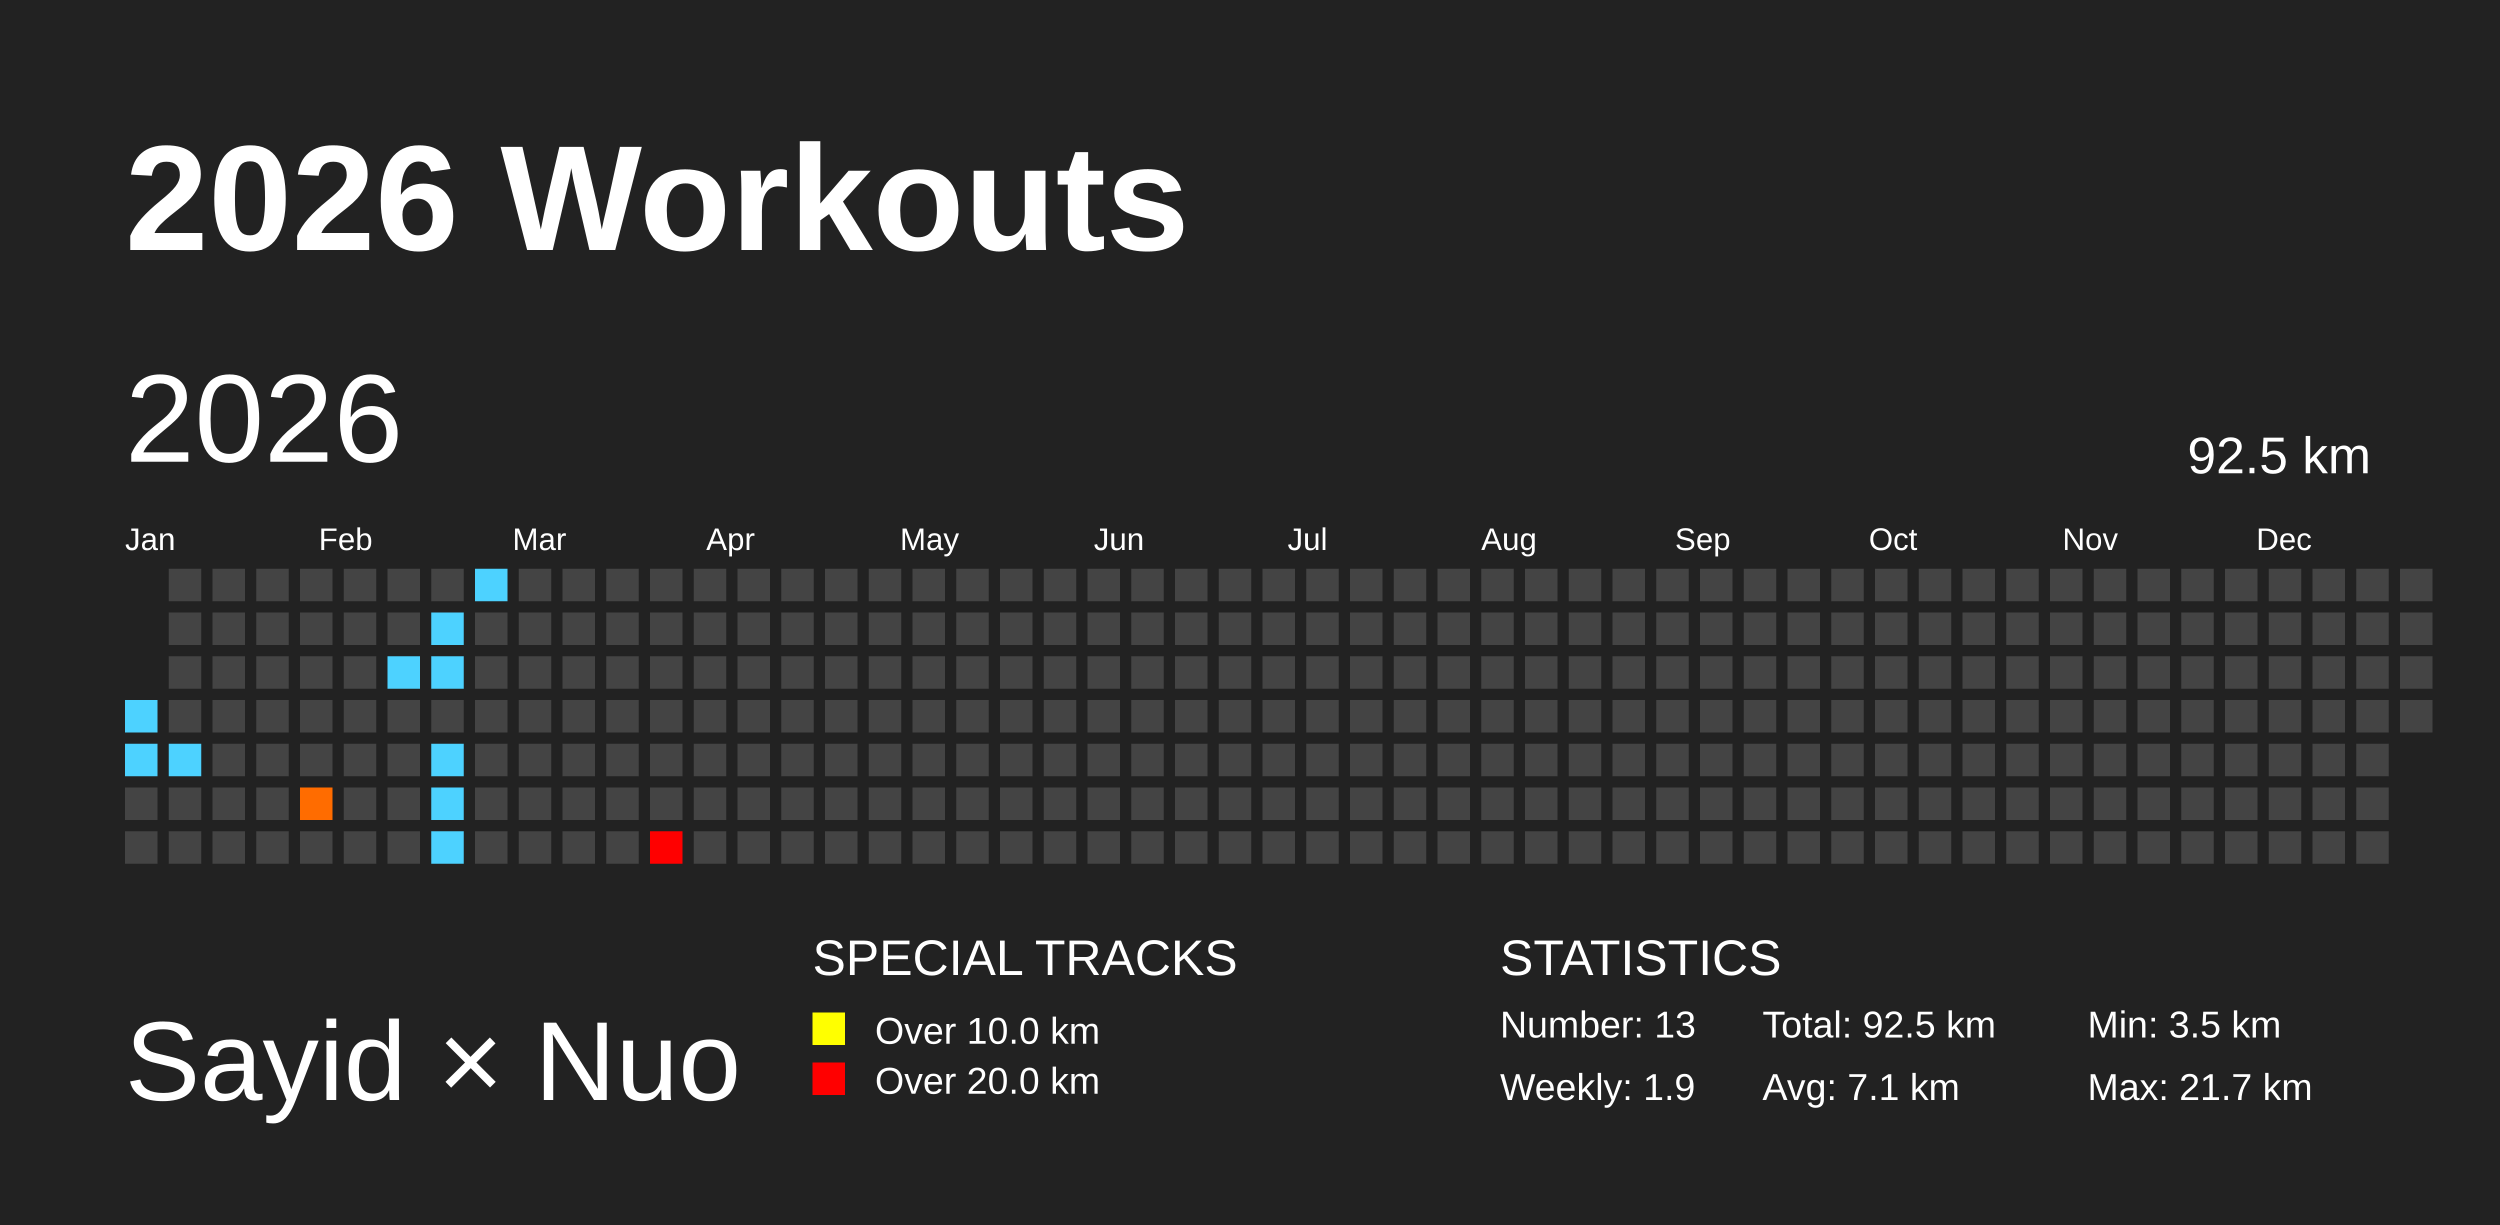
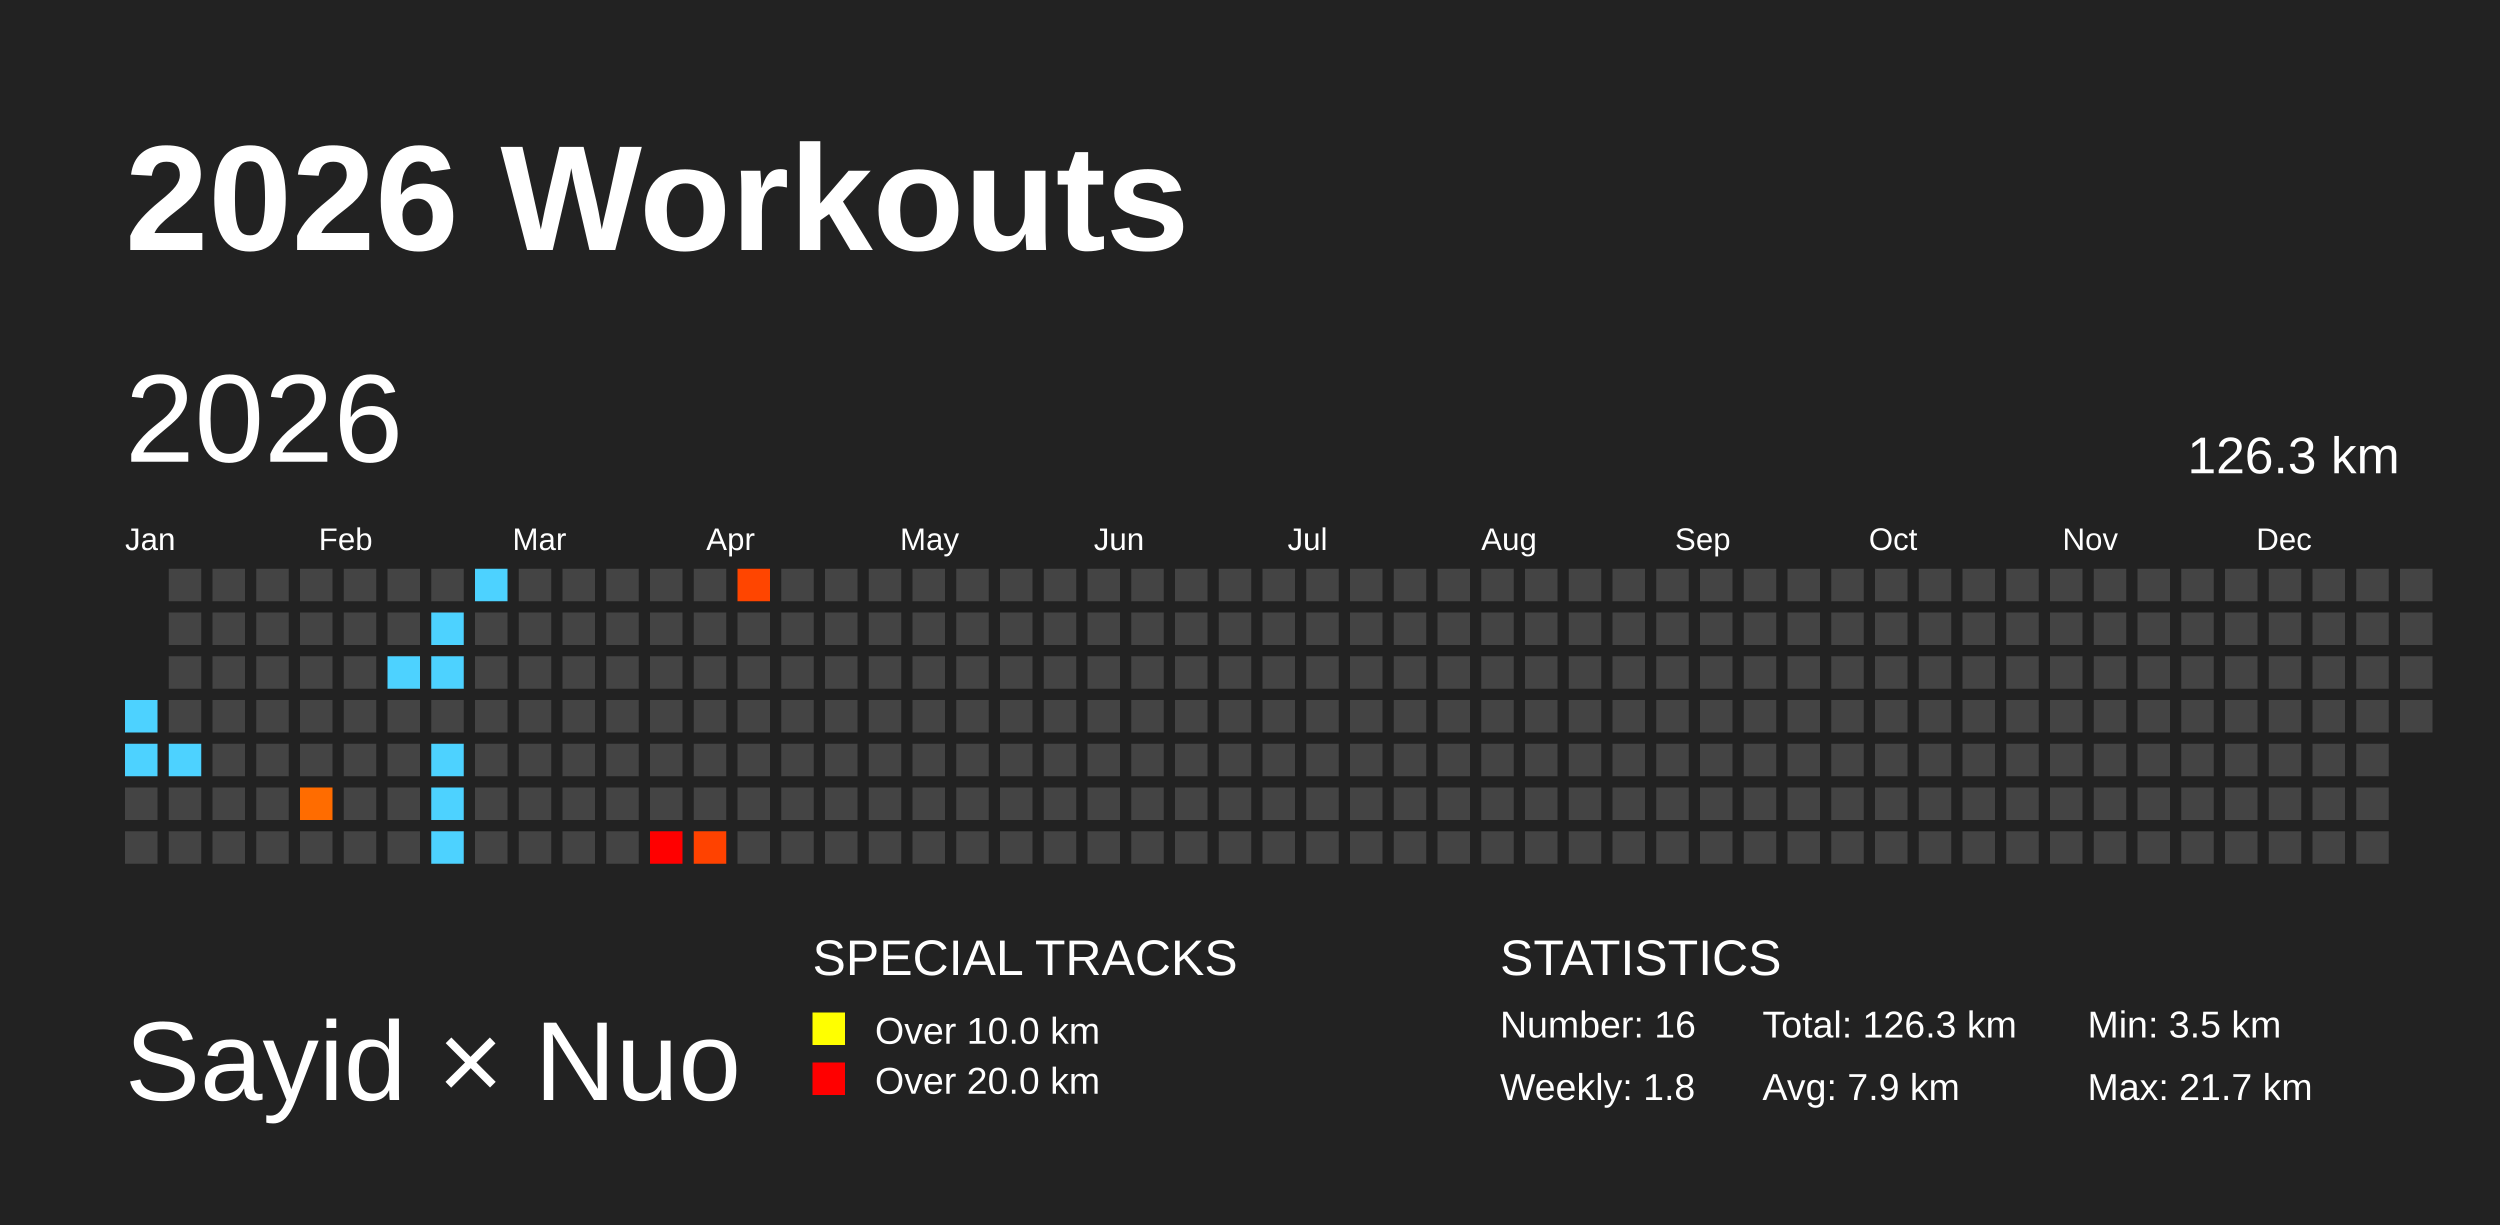
<svg xmlns="http://www.w3.org/2000/svg" baseProfile="full" height="98mm" version="1.1" viewBox="0,0,200,98" width="200mm">
  <defs />
  <rect fill="#222222" height="98" width="200" x="0" y="0" />
  <text fill="#FFFFFF" style="font-size:12px; font-family:Arial; font-weight:bold;" x="10" y="20">2026 Workouts</text>
  <text fill="#FFFFFF" style="font-size:9px; font-family:Arial" x="10" y="88">Sayid × Nuo</text>
  <text fill="#FFFFFF" style="font-size:4px; font-family:Arial" x="65" y="78">SPECIAL TRACKS</text>
  <rect fill="yellow" height="2.6" width="2.6" x="65" y="81" />
  <text fill="#FFFFFF" style="font-size:3px; font-family:Arial" x="70" y="83.5">Over 10.0 km</text>
  <rect fill="red" height="2.6" width="2.6" x="65" y="85" />
  <text fill="#FFFFFF" style="font-size:3px; font-family:Arial" x="70" y="87.5">Over 20.0 km</text>
  <text fill="#FFFFFF" style="font-size:4px; font-family:Arial" x="120" y="78">STATISTICS</text>
-   <text fill="#FFFFFF" style="font-size:3px; font-family:Arial" x="120" y="83">Number: 13</text>
-   <text fill="#FFFFFF" style="font-size:3px; font-family:Arial" x="120" y="88">Weekly: 1.9</text>
-   <text fill="#FFFFFF" style="font-size:3px; font-family:Arial" x="141" y="83">Total: 92.5 km</text>
-   <text fill="#FFFFFF" style="font-size:3px; font-family:Arial" x="141" y="88">Avg: 7.1 km</text>
+   <text fill="#FFFFFF" style="font-size:3px; font-family:Arial" x="120" y="83">Number: 16</text>
+   <text fill="#FFFFFF" style="font-size:3px; font-family:Arial" x="120" y="88">Weekly: 1.8</text>
+   <text fill="#FFFFFF" style="font-size:3px; font-family:Arial" x="141" y="83">Total: 126.3 km</text>
+   <text fill="#FFFFFF" style="font-size:3px; font-family:Arial" x="141" y="88">Avg: 7.9 km</text>
  <text fill="#FFFFFF" style="font-size:3px; font-family:Arial" x="167" y="83">Min: 3.5 km</text>
  <text fill="#FFFFFF" style="font-size:3px; font-family:Arial" x="167" y="88">Max: 21.7 km</text>
  <text dominant-baseline="hanging" fill="#FFFFFF" style="font-size:10.0px; font-family:Arial;" x="10" y="30">2026</text>
-   <text dominant-baseline="hanging" fill="#FFFFFF" style="font-size:4.125px; font-family:Arial;" x="175" y="35">92.5 km</text>
+   <text dominant-baseline="hanging" fill="#FFFFFF" style="font-size:4.125px; font-family:Arial;" x="175" y="35">126.3 km</text>
  <text fill="#FFFFFF" style="font-size:2.5px; font-family:Arial" x="10.0" y="44">Jan</text>
  <text fill="#FFFFFF" style="font-size:2.5px; font-family:Arial" x="25.5" y="44">Feb</text>
  <text fill="#FFFFFF" style="font-size:2.5px; font-family:Arial" x="41.0" y="44">Mar</text>
  <text fill="#FFFFFF" style="font-size:2.5px; font-family:Arial" x="56.5" y="44">Apr</text>
  <text fill="#FFFFFF" style="font-size:2.5px; font-family:Arial" x="72.0" y="44">May</text>
  <text fill="#FFFFFF" style="font-size:2.5px; font-family:Arial" x="87.5" y="44">Jun</text>
  <text fill="#FFFFFF" style="font-size:2.5px; font-family:Arial" x="103.0" y="44">Jul</text>
  <text fill="#FFFFFF" style="font-size:2.5px; font-family:Arial" x="118.5" y="44">Aug</text>
  <text fill="#FFFFFF" style="font-size:2.5px; font-family:Arial" x="134.0" y="44">Sep</text>
  <text fill="#FFFFFF" style="font-size:2.5px; font-family:Arial" x="149.5" y="44">Oct</text>
  <text fill="#FFFFFF" style="font-size:2.5px; font-family:Arial" x="165.0" y="44">Nov</text>
  <text fill="#FFFFFF" style="font-size:2.5px; font-family:Arial" x="180.5" y="44">Dec</text>
  <rect fill="#4dd2ff" height="2.6" width="2.6" x="10.0" y="56.0" />
  <rect fill="#4dd2ff" height="2.6" width="2.6" x="10.0" y="59.5" />
  <rect fill="#444444" height="2.6" width="2.6" x="10.0" y="63.0" />
  <rect fill="#444444" height="2.6" width="2.6" x="10.0" y="66.5" />
  <rect fill="#444444" height="2.6" width="2.6" x="13.5" y="45.5" />
  <rect fill="#444444" height="2.6" width="2.6" x="13.5" y="49.0" />
  <rect fill="#444444" height="2.6" width="2.6" x="13.5" y="52.5" />
  <rect fill="#444444" height="2.6" width="2.6" x="13.5" y="56.0" />
  <rect fill="#4dd2ff" height="2.6" width="2.6" x="13.5" y="59.5" />
  <rect fill="#444444" height="2.6" width="2.6" x="13.5" y="63.0" />
  <rect fill="#444444" height="2.6" width="2.6" x="13.5" y="66.5" />
  <rect fill="#444444" height="2.6" width="2.6" x="17.0" y="45.5" />
  <rect fill="#444444" height="2.6" width="2.6" x="17.0" y="49.0" />
  <rect fill="#444444" height="2.6" width="2.6" x="17.0" y="52.5" />
  <rect fill="#444444" height="2.6" width="2.6" x="17.0" y="56.0" />
  <rect fill="#444444" height="2.6" width="2.6" x="17.0" y="59.5" />
  <rect fill="#444444" height="2.6" width="2.6" x="17.0" y="63.0" />
  <rect fill="#444444" height="2.6" width="2.6" x="17.0" y="66.5" />
  <rect fill="#444444" height="2.6" width="2.6" x="20.5" y="45.5" />
  <rect fill="#444444" height="2.6" width="2.6" x="20.5" y="49.0" />
  <rect fill="#444444" height="2.6" width="2.6" x="20.5" y="52.5" />
  <rect fill="#444444" height="2.6" width="2.6" x="20.5" y="56.0" />
  <rect fill="#444444" height="2.6" width="2.6" x="20.5" y="59.5" />
  <rect fill="#444444" height="2.6" width="2.6" x="20.5" y="63.0" />
  <rect fill="#444444" height="2.6" width="2.6" x="20.5" y="66.5" />
  <rect fill="#444444" height="2.6" width="2.6" x="24.0" y="45.5" />
  <rect fill="#444444" height="2.6" width="2.6" x="24.0" y="49.0" />
  <rect fill="#444444" height="2.6" width="2.6" x="24.0" y="52.5" />
  <rect fill="#444444" height="2.6" width="2.6" x="24.0" y="56.0" />
  <rect fill="#444444" height="2.6" width="2.6" x="24.0" y="59.5" />
  <rect fill="#ff6c00" height="2.6" width="2.6" x="24.0" y="63.0" />
  <rect fill="#444444" height="2.6" width="2.6" x="24.0" y="66.5" />
  <rect fill="#444444" height="2.6" width="2.6" x="27.5" y="45.5" />
  <rect fill="#444444" height="2.6" width="2.6" x="27.5" y="49.0" />
  <rect fill="#444444" height="2.6" width="2.6" x="27.5" y="52.5" />
  <rect fill="#444444" height="2.6" width="2.6" x="27.5" y="56.0" />
  <rect fill="#444444" height="2.6" width="2.6" x="27.5" y="59.5" />
  <rect fill="#444444" height="2.6" width="2.6" x="27.5" y="63.0" />
  <rect fill="#444444" height="2.6" width="2.6" x="27.5" y="66.5" />
  <rect fill="#444444" height="2.6" width="2.6" x="31.0" y="45.5" />
  <rect fill="#444444" height="2.6" width="2.6" x="31.0" y="49.0" />
  <rect fill="#4dd2ff" height="2.6" width="2.6" x="31.0" y="52.5" />
  <rect fill="#444444" height="2.6" width="2.6" x="31.0" y="56.0" />
  <rect fill="#444444" height="2.6" width="2.6" x="31.0" y="59.5" />
  <rect fill="#444444" height="2.6" width="2.6" x="31.0" y="63.0" />
  <rect fill="#444444" height="2.6" width="2.6" x="31.0" y="66.5" />
  <rect fill="#444444" height="2.6" width="2.6" x="34.5" y="45.5" />
  <rect fill="#4dd2ff" height="2.6" width="2.6" x="34.5" y="49.0" />
  <rect fill="#4dd2ff" height="2.6" width="2.6" x="34.5" y="52.5" />
  <rect fill="#444444" height="2.6" width="2.6" x="34.5" y="56.0" />
  <rect fill="#4dd2ff" height="2.6" width="2.6" x="34.5" y="59.5" />
  <rect fill="#4dd2ff" height="2.6" width="2.6" x="34.5" y="63.0" />
  <rect fill="#4dd2ff" height="2.6" width="2.6" x="34.5" y="66.5" />
  <rect fill="#4dd2ff" height="2.6" width="2.6" x="38.0" y="45.5" />
  <rect fill="#444444" height="2.6" width="2.6" x="38.0" y="49.0" />
  <rect fill="#444444" height="2.6" width="2.6" x="38.0" y="52.5" />
  <rect fill="#444444" height="2.6" width="2.6" x="38.0" y="56.0" />
  <rect fill="#444444" height="2.6" width="2.6" x="38.0" y="59.5" />
  <rect fill="#444444" height="2.6" width="2.6" x="38.0" y="63.0" />
  <rect fill="#444444" height="2.6" width="2.6" x="38.0" y="66.5" />
  <rect fill="#444444" height="2.6" width="2.6" x="41.5" y="45.5" />
  <rect fill="#444444" height="2.6" width="2.6" x="41.5" y="49.0" />
  <rect fill="#444444" height="2.6" width="2.6" x="41.5" y="52.5" />
  <rect fill="#444444" height="2.6" width="2.6" x="41.5" y="56.0" />
  <rect fill="#444444" height="2.6" width="2.6" x="41.5" y="59.5" />
  <rect fill="#444444" height="2.6" width="2.6" x="41.5" y="63.0" />
  <rect fill="#444444" height="2.6" width="2.6" x="41.5" y="66.5" />
  <rect fill="#444444" height="2.6" width="2.6" x="45.0" y="45.5" />
  <rect fill="#444444" height="2.6" width="2.6" x="45.0" y="49.0" />
  <rect fill="#444444" height="2.6" width="2.6" x="45.0" y="52.5" />
  <rect fill="#444444" height="2.6" width="2.6" x="45.0" y="56.0" />
  <rect fill="#444444" height="2.6" width="2.6" x="45.0" y="59.5" />
  <rect fill="#444444" height="2.6" width="2.6" x="45.0" y="63.0" />
  <rect fill="#444444" height="2.6" width="2.6" x="45.0" y="66.5" />
  <rect fill="#444444" height="2.6" width="2.6" x="48.5" y="45.5" />
  <rect fill="#444444" height="2.6" width="2.6" x="48.5" y="49.0" />
  <rect fill="#444444" height="2.6" width="2.6" x="48.5" y="52.5" />
  <rect fill="#444444" height="2.6" width="2.6" x="48.5" y="56.0" />
  <rect fill="#444444" height="2.6" width="2.6" x="48.5" y="59.5" />
  <rect fill="#444444" height="2.6" width="2.6" x="48.5" y="63.0" />
  <rect fill="#444444" height="2.6" width="2.6" x="48.5" y="66.5" />
  <rect fill="#444444" height="2.6" width="2.6" x="52.0" y="45.5" />
  <rect fill="#444444" height="2.6" width="2.6" x="52.0" y="49.0" />
  <rect fill="#444444" height="2.6" width="2.6" x="52.0" y="52.5" />
  <rect fill="#444444" height="2.6" width="2.6" x="52.0" y="56.0" />
  <rect fill="#444444" height="2.6" width="2.6" x="52.0" y="59.5" />
  <rect fill="#444444" height="2.6" width="2.6" x="52.0" y="63.0" />
  <rect fill="red" height="2.6" width="2.6" x="52.0" y="66.5" />
  <rect fill="#444444" height="2.6" width="2.6" x="55.5" y="45.5" />
  <rect fill="#444444" height="2.6" width="2.6" x="55.5" y="49.0" />
  <rect fill="#444444" height="2.6" width="2.6" x="55.5" y="52.5" />
  <rect fill="#444444" height="2.6" width="2.6" x="55.5" y="56.0" />
  <rect fill="#444444" height="2.6" width="2.6" x="55.5" y="59.5" />
  <rect fill="#444444" height="2.6" width="2.6" x="55.5" y="63.0" />
-   <rect fill="#444444" height="2.6" width="2.6" x="55.5" y="66.5" />
-   <rect fill="#444444" height="2.6" width="2.6" x="59.0" y="45.5" />
+   <rect fill="#ff4200" height="2.6" width="2.6" x="55.5" y="66.5" />
+   <rect fill="#ff4500" height="2.6" width="2.6" x="59.0" y="45.5" />
  <rect fill="#444444" height="2.6" width="2.6" x="59.0" y="49.0" />
  <rect fill="#444444" height="2.6" width="2.6" x="59.0" y="52.5" />
  <rect fill="#444444" height="2.6" width="2.6" x="59.0" y="56.0" />
  <rect fill="#444444" height="2.6" width="2.6" x="59.0" y="59.5" />
  <rect fill="#444444" height="2.6" width="2.6" x="59.0" y="63.0" />
  <rect fill="#444444" height="2.6" width="2.6" x="59.0" y="66.5" />
  <rect fill="#444444" height="2.6" width="2.6" x="62.5" y="45.5" />
  <rect fill="#444444" height="2.6" width="2.6" x="62.5" y="49.0" />
  <rect fill="#444444" height="2.6" width="2.6" x="62.5" y="52.5" />
  <rect fill="#444444" height="2.6" width="2.6" x="62.5" y="56.0" />
  <rect fill="#444444" height="2.6" width="2.6" x="62.5" y="59.5" />
  <rect fill="#444444" height="2.6" width="2.6" x="62.5" y="63.0" />
  <rect fill="#444444" height="2.6" width="2.6" x="62.5" y="66.5" />
  <rect fill="#444444" height="2.6" width="2.6" x="66.0" y="45.5" />
  <rect fill="#444444" height="2.6" width="2.6" x="66.0" y="49.0" />
  <rect fill="#444444" height="2.6" width="2.6" x="66.0" y="52.5" />
  <rect fill="#444444" height="2.6" width="2.6" x="66.0" y="56.0" />
  <rect fill="#444444" height="2.6" width="2.6" x="66.0" y="59.5" />
  <rect fill="#444444" height="2.6" width="2.6" x="66.0" y="63.0" />
  <rect fill="#444444" height="2.6" width="2.6" x="66.0" y="66.5" />
  <rect fill="#444444" height="2.6" width="2.6" x="69.5" y="45.5" />
  <rect fill="#444444" height="2.6" width="2.6" x="69.5" y="49.0" />
  <rect fill="#444444" height="2.6" width="2.6" x="69.5" y="52.5" />
  <rect fill="#444444" height="2.6" width="2.6" x="69.5" y="56.0" />
  <rect fill="#444444" height="2.6" width="2.6" x="69.5" y="59.5" />
  <rect fill="#444444" height="2.6" width="2.6" x="69.5" y="63.0" />
  <rect fill="#444444" height="2.6" width="2.6" x="69.5" y="66.5" />
  <rect fill="#444444" height="2.6" width="2.6" x="73.0" y="45.5" />
  <rect fill="#444444" height="2.6" width="2.6" x="73.0" y="49.0" />
  <rect fill="#444444" height="2.6" width="2.6" x="73.0" y="52.5" />
  <rect fill="#444444" height="2.6" width="2.6" x="73.0" y="56.0" />
  <rect fill="#444444" height="2.6" width="2.6" x="73.0" y="59.5" />
  <rect fill="#444444" height="2.6" width="2.6" x="73.0" y="63.0" />
  <rect fill="#444444" height="2.6" width="2.6" x="73.0" y="66.5" />
  <rect fill="#444444" height="2.6" width="2.6" x="76.5" y="45.5" />
  <rect fill="#444444" height="2.6" width="2.6" x="76.5" y="49.0" />
  <rect fill="#444444" height="2.6" width="2.6" x="76.5" y="52.5" />
  <rect fill="#444444" height="2.6" width="2.6" x="76.5" y="56.0" />
  <rect fill="#444444" height="2.6" width="2.6" x="76.5" y="59.5" />
  <rect fill="#444444" height="2.6" width="2.6" x="76.5" y="63.0" />
  <rect fill="#444444" height="2.6" width="2.6" x="76.5" y="66.5" />
  <rect fill="#444444" height="2.6" width="2.6" x="80.0" y="45.5" />
  <rect fill="#444444" height="2.6" width="2.6" x="80.0" y="49.0" />
  <rect fill="#444444" height="2.6" width="2.6" x="80.0" y="52.5" />
  <rect fill="#444444" height="2.6" width="2.6" x="80.0" y="56.0" />
  <rect fill="#444444" height="2.6" width="2.6" x="80.0" y="59.5" />
  <rect fill="#444444" height="2.6" width="2.6" x="80.0" y="63.0" />
  <rect fill="#444444" height="2.6" width="2.6" x="80.0" y="66.5" />
  <rect fill="#444444" height="2.6" width="2.6" x="83.5" y="45.5" />
  <rect fill="#444444" height="2.6" width="2.6" x="83.5" y="49.0" />
  <rect fill="#444444" height="2.6" width="2.6" x="83.5" y="52.5" />
  <rect fill="#444444" height="2.6" width="2.6" x="83.5" y="56.0" />
  <rect fill="#444444" height="2.6" width="2.6" x="83.5" y="59.5" />
  <rect fill="#444444" height="2.6" width="2.6" x="83.5" y="63.0" />
  <rect fill="#444444" height="2.6" width="2.6" x="83.5" y="66.5" />
  <rect fill="#444444" height="2.6" width="2.6" x="87.0" y="45.5" />
  <rect fill="#444444" height="2.6" width="2.6" x="87.0" y="49.0" />
  <rect fill="#444444" height="2.6" width="2.6" x="87.0" y="52.5" />
  <rect fill="#444444" height="2.6" width="2.6" x="87.0" y="56.0" />
  <rect fill="#444444" height="2.6" width="2.6" x="87.0" y="59.5" />
  <rect fill="#444444" height="2.6" width="2.6" x="87.0" y="63.0" />
  <rect fill="#444444" height="2.6" width="2.6" x="87.0" y="66.5" />
  <rect fill="#444444" height="2.6" width="2.6" x="90.5" y="45.5" />
  <rect fill="#444444" height="2.6" width="2.6" x="90.5" y="49.0" />
  <rect fill="#444444" height="2.6" width="2.6" x="90.5" y="52.5" />
  <rect fill="#444444" height="2.6" width="2.6" x="90.5" y="56.0" />
  <rect fill="#444444" height="2.6" width="2.6" x="90.5" y="59.5" />
  <rect fill="#444444" height="2.6" width="2.6" x="90.5" y="63.0" />
  <rect fill="#444444" height="2.6" width="2.6" x="90.5" y="66.5" />
  <rect fill="#444444" height="2.6" width="2.6" x="94.0" y="45.5" />
  <rect fill="#444444" height="2.6" width="2.6" x="94.0" y="49.0" />
  <rect fill="#444444" height="2.6" width="2.6" x="94.0" y="52.5" />
  <rect fill="#444444" height="2.6" width="2.6" x="94.0" y="56.0" />
  <rect fill="#444444" height="2.6" width="2.6" x="94.0" y="59.5" />
  <rect fill="#444444" height="2.6" width="2.6" x="94.0" y="63.0" />
  <rect fill="#444444" height="2.6" width="2.6" x="94.0" y="66.5" />
  <rect fill="#444444" height="2.6" width="2.6" x="97.5" y="45.5" />
  <rect fill="#444444" height="2.6" width="2.6" x="97.5" y="49.0" />
  <rect fill="#444444" height="2.6" width="2.6" x="97.5" y="52.5" />
  <rect fill="#444444" height="2.6" width="2.6" x="97.5" y="56.0" />
  <rect fill="#444444" height="2.6" width="2.6" x="97.5" y="59.5" />
  <rect fill="#444444" height="2.6" width="2.6" x="97.5" y="63.0" />
  <rect fill="#444444" height="2.6" width="2.6" x="97.5" y="66.5" />
  <rect fill="#444444" height="2.6" width="2.6" x="101.0" y="45.5" />
  <rect fill="#444444" height="2.6" width="2.6" x="101.0" y="49.0" />
  <rect fill="#444444" height="2.6" width="2.6" x="101.0" y="52.5" />
  <rect fill="#444444" height="2.6" width="2.6" x="101.0" y="56.0" />
  <rect fill="#444444" height="2.6" width="2.6" x="101.0" y="59.5" />
  <rect fill="#444444" height="2.6" width="2.6" x="101.0" y="63.0" />
  <rect fill="#444444" height="2.6" width="2.6" x="101.0" y="66.5" />
  <rect fill="#444444" height="2.6" width="2.6" x="104.5" y="45.5" />
  <rect fill="#444444" height="2.6" width="2.6" x="104.5" y="49.0" />
  <rect fill="#444444" height="2.6" width="2.6" x="104.5" y="52.5" />
  <rect fill="#444444" height="2.6" width="2.6" x="104.5" y="56.0" />
  <rect fill="#444444" height="2.6" width="2.6" x="104.5" y="59.5" />
  <rect fill="#444444" height="2.6" width="2.6" x="104.5" y="63.0" />
  <rect fill="#444444" height="2.6" width="2.6" x="104.5" y="66.5" />
  <rect fill="#444444" height="2.6" width="2.6" x="108.0" y="45.5" />
  <rect fill="#444444" height="2.6" width="2.6" x="108.0" y="49.0" />
  <rect fill="#444444" height="2.6" width="2.6" x="108.0" y="52.5" />
  <rect fill="#444444" height="2.6" width="2.6" x="108.0" y="56.0" />
  <rect fill="#444444" height="2.6" width="2.6" x="108.0" y="59.5" />
  <rect fill="#444444" height="2.6" width="2.6" x="108.0" y="63.0" />
  <rect fill="#444444" height="2.6" width="2.6" x="108.0" y="66.5" />
  <rect fill="#444444" height="2.6" width="2.6" x="111.5" y="45.5" />
  <rect fill="#444444" height="2.6" width="2.6" x="111.5" y="49.0" />
  <rect fill="#444444" height="2.6" width="2.6" x="111.5" y="52.5" />
  <rect fill="#444444" height="2.6" width="2.6" x="111.5" y="56.0" />
  <rect fill="#444444" height="2.6" width="2.6" x="111.5" y="59.5" />
  <rect fill="#444444" height="2.6" width="2.6" x="111.5" y="63.0" />
  <rect fill="#444444" height="2.6" width="2.6" x="111.5" y="66.5" />
  <rect fill="#444444" height="2.6" width="2.6" x="115.0" y="45.5" />
  <rect fill="#444444" height="2.6" width="2.6" x="115.0" y="49.0" />
  <rect fill="#444444" height="2.6" width="2.6" x="115.0" y="52.5" />
  <rect fill="#444444" height="2.6" width="2.6" x="115.0" y="56.0" />
  <rect fill="#444444" height="2.6" width="2.6" x="115.0" y="59.5" />
  <rect fill="#444444" height="2.6" width="2.6" x="115.0" y="63.0" />
  <rect fill="#444444" height="2.6" width="2.6" x="115.0" y="66.5" />
  <rect fill="#444444" height="2.6" width="2.6" x="118.5" y="45.5" />
  <rect fill="#444444" height="2.6" width="2.6" x="118.5" y="49.0" />
  <rect fill="#444444" height="2.6" width="2.6" x="118.5" y="52.5" />
  <rect fill="#444444" height="2.6" width="2.6" x="118.5" y="56.0" />
  <rect fill="#444444" height="2.6" width="2.6" x="118.5" y="59.5" />
  <rect fill="#444444" height="2.6" width="2.6" x="118.5" y="63.0" />
  <rect fill="#444444" height="2.6" width="2.6" x="118.5" y="66.5" />
  <rect fill="#444444" height="2.6" width="2.6" x="122.0" y="45.5" />
  <rect fill="#444444" height="2.6" width="2.6" x="122.0" y="49.0" />
  <rect fill="#444444" height="2.6" width="2.6" x="122.0" y="52.5" />
  <rect fill="#444444" height="2.6" width="2.6" x="122.0" y="56.0" />
  <rect fill="#444444" height="2.6" width="2.6" x="122.0" y="59.5" />
  <rect fill="#444444" height="2.6" width="2.6" x="122.0" y="63.0" />
  <rect fill="#444444" height="2.6" width="2.6" x="122.0" y="66.5" />
  <rect fill="#444444" height="2.6" width="2.6" x="125.5" y="45.5" />
  <rect fill="#444444" height="2.6" width="2.6" x="125.5" y="49.0" />
  <rect fill="#444444" height="2.6" width="2.6" x="125.5" y="52.5" />
  <rect fill="#444444" height="2.6" width="2.6" x="125.5" y="56.0" />
  <rect fill="#444444" height="2.6" width="2.6" x="125.5" y="59.5" />
  <rect fill="#444444" height="2.6" width="2.6" x="125.5" y="63.0" />
  <rect fill="#444444" height="2.6" width="2.6" x="125.5" y="66.5" />
  <rect fill="#444444" height="2.6" width="2.6" x="129.0" y="45.5" />
  <rect fill="#444444" height="2.6" width="2.6" x="129.0" y="49.0" />
  <rect fill="#444444" height="2.6" width="2.6" x="129.0" y="52.5" />
  <rect fill="#444444" height="2.6" width="2.6" x="129.0" y="56.0" />
  <rect fill="#444444" height="2.6" width="2.6" x="129.0" y="59.5" />
  <rect fill="#444444" height="2.6" width="2.6" x="129.0" y="63.0" />
  <rect fill="#444444" height="2.6" width="2.6" x="129.0" y="66.5" />
  <rect fill="#444444" height="2.6" width="2.6" x="132.5" y="45.5" />
  <rect fill="#444444" height="2.6" width="2.6" x="132.5" y="49.0" />
  <rect fill="#444444" height="2.6" width="2.6" x="132.5" y="52.5" />
  <rect fill="#444444" height="2.6" width="2.6" x="132.5" y="56.0" />
  <rect fill="#444444" height="2.6" width="2.6" x="132.5" y="59.5" />
  <rect fill="#444444" height="2.6" width="2.6" x="132.5" y="63.0" />
  <rect fill="#444444" height="2.6" width="2.6" x="132.5" y="66.5" />
  <rect fill="#444444" height="2.6" width="2.6" x="136.0" y="45.5" />
  <rect fill="#444444" height="2.6" width="2.6" x="136.0" y="49.0" />
  <rect fill="#444444" height="2.6" width="2.6" x="136.0" y="52.5" />
  <rect fill="#444444" height="2.6" width="2.6" x="136.0" y="56.0" />
  <rect fill="#444444" height="2.6" width="2.6" x="136.0" y="59.5" />
  <rect fill="#444444" height="2.6" width="2.6" x="136.0" y="63.0" />
  <rect fill="#444444" height="2.6" width="2.6" x="136.0" y="66.5" />
  <rect fill="#444444" height="2.6" width="2.6" x="139.5" y="45.5" />
  <rect fill="#444444" height="2.6" width="2.6" x="139.5" y="49.0" />
  <rect fill="#444444" height="2.6" width="2.6" x="139.5" y="52.5" />
  <rect fill="#444444" height="2.6" width="2.6" x="139.5" y="56.0" />
  <rect fill="#444444" height="2.6" width="2.6" x="139.5" y="59.5" />
  <rect fill="#444444" height="2.6" width="2.6" x="139.5" y="63.0" />
  <rect fill="#444444" height="2.6" width="2.6" x="139.5" y="66.5" />
  <rect fill="#444444" height="2.6" width="2.6" x="143.0" y="45.5" />
  <rect fill="#444444" height="2.6" width="2.6" x="143.0" y="49.0" />
  <rect fill="#444444" height="2.6" width="2.6" x="143.0" y="52.5" />
  <rect fill="#444444" height="2.6" width="2.6" x="143.0" y="56.0" />
  <rect fill="#444444" height="2.6" width="2.6" x="143.0" y="59.5" />
  <rect fill="#444444" height="2.6" width="2.6" x="143.0" y="63.0" />
  <rect fill="#444444" height="2.6" width="2.6" x="143.0" y="66.5" />
  <rect fill="#444444" height="2.6" width="2.6" x="146.5" y="45.5" />
  <rect fill="#444444" height="2.6" width="2.6" x="146.5" y="49.0" />
  <rect fill="#444444" height="2.6" width="2.6" x="146.5" y="52.5" />
  <rect fill="#444444" height="2.6" width="2.6" x="146.5" y="56.0" />
  <rect fill="#444444" height="2.6" width="2.6" x="146.5" y="59.5" />
  <rect fill="#444444" height="2.6" width="2.6" x="146.5" y="63.0" />
  <rect fill="#444444" height="2.6" width="2.6" x="146.5" y="66.5" />
  <rect fill="#444444" height="2.6" width="2.6" x="150.0" y="45.5" />
  <rect fill="#444444" height="2.6" width="2.6" x="150.0" y="49.0" />
  <rect fill="#444444" height="2.6" width="2.6" x="150.0" y="52.5" />
  <rect fill="#444444" height="2.6" width="2.6" x="150.0" y="56.0" />
  <rect fill="#444444" height="2.6" width="2.6" x="150.0" y="59.5" />
  <rect fill="#444444" height="2.6" width="2.6" x="150.0" y="63.0" />
  <rect fill="#444444" height="2.6" width="2.6" x="150.0" y="66.5" />
  <rect fill="#444444" height="2.6" width="2.6" x="153.5" y="45.5" />
  <rect fill="#444444" height="2.6" width="2.6" x="153.5" y="49.0" />
  <rect fill="#444444" height="2.6" width="2.6" x="153.5" y="52.5" />
  <rect fill="#444444" height="2.6" width="2.6" x="153.5" y="56.0" />
  <rect fill="#444444" height="2.6" width="2.6" x="153.5" y="59.5" />
  <rect fill="#444444" height="2.6" width="2.6" x="153.5" y="63.0" />
  <rect fill="#444444" height="2.6" width="2.6" x="153.5" y="66.5" />
  <rect fill="#444444" height="2.6" width="2.6" x="157.0" y="45.5" />
  <rect fill="#444444" height="2.6" width="2.6" x="157.0" y="49.0" />
  <rect fill="#444444" height="2.6" width="2.6" x="157.0" y="52.5" />
  <rect fill="#444444" height="2.6" width="2.6" x="157.0" y="56.0" />
  <rect fill="#444444" height="2.6" width="2.6" x="157.0" y="59.5" />
  <rect fill="#444444" height="2.6" width="2.6" x="157.0" y="63.0" />
  <rect fill="#444444" height="2.6" width="2.6" x="157.0" y="66.5" />
  <rect fill="#444444" height="2.6" width="2.6" x="160.5" y="45.5" />
  <rect fill="#444444" height="2.6" width="2.6" x="160.5" y="49.0" />
  <rect fill="#444444" height="2.6" width="2.6" x="160.5" y="52.5" />
  <rect fill="#444444" height="2.6" width="2.6" x="160.5" y="56.0" />
  <rect fill="#444444" height="2.6" width="2.6" x="160.5" y="59.5" />
  <rect fill="#444444" height="2.6" width="2.6" x="160.5" y="63.0" />
  <rect fill="#444444" height="2.6" width="2.6" x="160.5" y="66.5" />
  <rect fill="#444444" height="2.6" width="2.6" x="164.0" y="45.5" />
  <rect fill="#444444" height="2.6" width="2.6" x="164.0" y="49.0" />
  <rect fill="#444444" height="2.6" width="2.6" x="164.0" y="52.5" />
  <rect fill="#444444" height="2.6" width="2.6" x="164.0" y="56.0" />
  <rect fill="#444444" height="2.6" width="2.6" x="164.0" y="59.5" />
  <rect fill="#444444" height="2.6" width="2.6" x="164.0" y="63.0" />
  <rect fill="#444444" height="2.6" width="2.6" x="164.0" y="66.5" />
  <rect fill="#444444" height="2.6" width="2.6" x="167.5" y="45.5" />
  <rect fill="#444444" height="2.6" width="2.6" x="167.5" y="49.0" />
  <rect fill="#444444" height="2.6" width="2.6" x="167.5" y="52.5" />
  <rect fill="#444444" height="2.6" width="2.6" x="167.5" y="56.0" />
  <rect fill="#444444" height="2.6" width="2.6" x="167.5" y="59.5" />
  <rect fill="#444444" height="2.6" width="2.6" x="167.5" y="63.0" />
  <rect fill="#444444" height="2.6" width="2.6" x="167.5" y="66.5" />
  <rect fill="#444444" height="2.6" width="2.6" x="171.0" y="45.5" />
  <rect fill="#444444" height="2.6" width="2.6" x="171.0" y="49.0" />
  <rect fill="#444444" height="2.6" width="2.6" x="171.0" y="52.5" />
  <rect fill="#444444" height="2.6" width="2.6" x="171.0" y="56.0" />
  <rect fill="#444444" height="2.6" width="2.6" x="171.0" y="59.5" />
  <rect fill="#444444" height="2.6" width="2.6" x="171.0" y="63.0" />
  <rect fill="#444444" height="2.6" width="2.6" x="171.0" y="66.5" />
  <rect fill="#444444" height="2.6" width="2.6" x="174.5" y="45.5" />
  <rect fill="#444444" height="2.6" width="2.6" x="174.5" y="49.0" />
  <rect fill="#444444" height="2.6" width="2.6" x="174.5" y="52.5" />
  <rect fill="#444444" height="2.6" width="2.6" x="174.5" y="56.0" />
  <rect fill="#444444" height="2.6" width="2.6" x="174.5" y="59.5" />
  <rect fill="#444444" height="2.6" width="2.6" x="174.5" y="63.0" />
  <rect fill="#444444" height="2.6" width="2.6" x="174.5" y="66.5" />
  <rect fill="#444444" height="2.6" width="2.6" x="178.0" y="45.5" />
  <rect fill="#444444" height="2.6" width="2.6" x="178.0" y="49.0" />
  <rect fill="#444444" height="2.6" width="2.6" x="178.0" y="52.5" />
  <rect fill="#444444" height="2.6" width="2.6" x="178.0" y="56.0" />
  <rect fill="#444444" height="2.6" width="2.6" x="178.0" y="59.5" />
  <rect fill="#444444" height="2.6" width="2.6" x="178.0" y="63.0" />
  <rect fill="#444444" height="2.6" width="2.6" x="178.0" y="66.5" />
  <rect fill="#444444" height="2.6" width="2.6" x="181.5" y="45.5" />
  <rect fill="#444444" height="2.6" width="2.6" x="181.5" y="49.0" />
  <rect fill="#444444" height="2.6" width="2.6" x="181.5" y="52.5" />
  <rect fill="#444444" height="2.6" width="2.6" x="181.5" y="56.0" />
  <rect fill="#444444" height="2.6" width="2.6" x="181.5" y="59.5" />
  <rect fill="#444444" height="2.6" width="2.6" x="181.5" y="63.0" />
  <rect fill="#444444" height="2.6" width="2.6" x="181.5" y="66.5" />
  <rect fill="#444444" height="2.6" width="2.6" x="185.0" y="45.5" />
  <rect fill="#444444" height="2.6" width="2.6" x="185.0" y="49.0" />
  <rect fill="#444444" height="2.6" width="2.6" x="185.0" y="52.5" />
  <rect fill="#444444" height="2.6" width="2.6" x="185.0" y="56.0" />
  <rect fill="#444444" height="2.6" width="2.6" x="185.0" y="59.5" />
  <rect fill="#444444" height="2.6" width="2.6" x="185.0" y="63.0" />
  <rect fill="#444444" height="2.6" width="2.6" x="185.0" y="66.5" />
  <rect fill="#444444" height="2.6" width="2.6" x="188.5" y="45.5" />
  <rect fill="#444444" height="2.6" width="2.6" x="188.5" y="49.0" />
  <rect fill="#444444" height="2.6" width="2.6" x="188.5" y="52.5" />
  <rect fill="#444444" height="2.6" width="2.6" x="188.5" y="56.0" />
  <rect fill="#444444" height="2.6" width="2.6" x="188.5" y="59.5" />
  <rect fill="#444444" height="2.6" width="2.6" x="188.5" y="63.0" />
  <rect fill="#444444" height="2.6" width="2.6" x="188.5" y="66.5" />
  <rect fill="#444444" height="2.6" width="2.6" x="192.0" y="45.5" />
  <rect fill="#444444" height="2.6" width="2.6" x="192.0" y="49.0" />
  <rect fill="#444444" height="2.6" width="2.6" x="192.0" y="52.5" />
  <rect fill="#444444" height="2.6" width="2.6" x="192.0" y="56.0" />
</svg>
